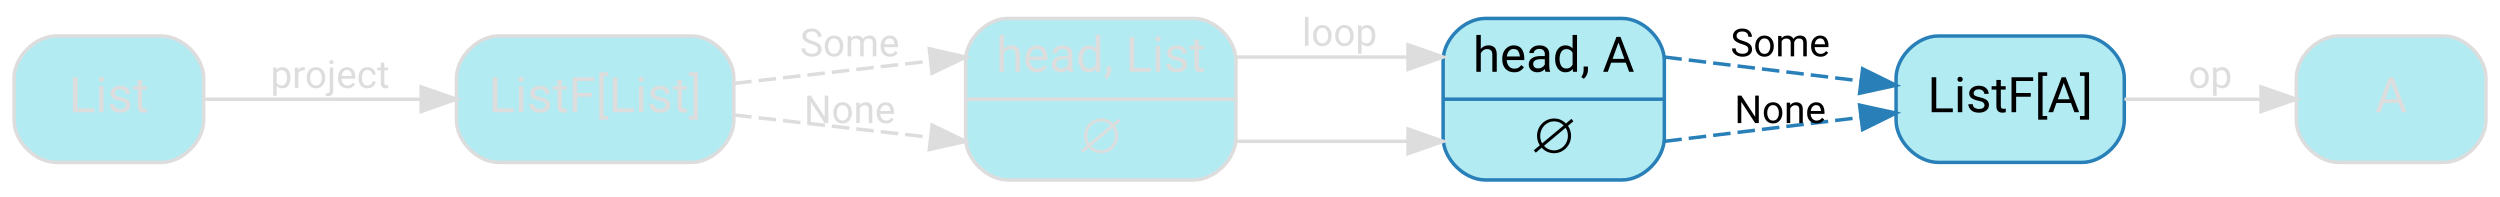
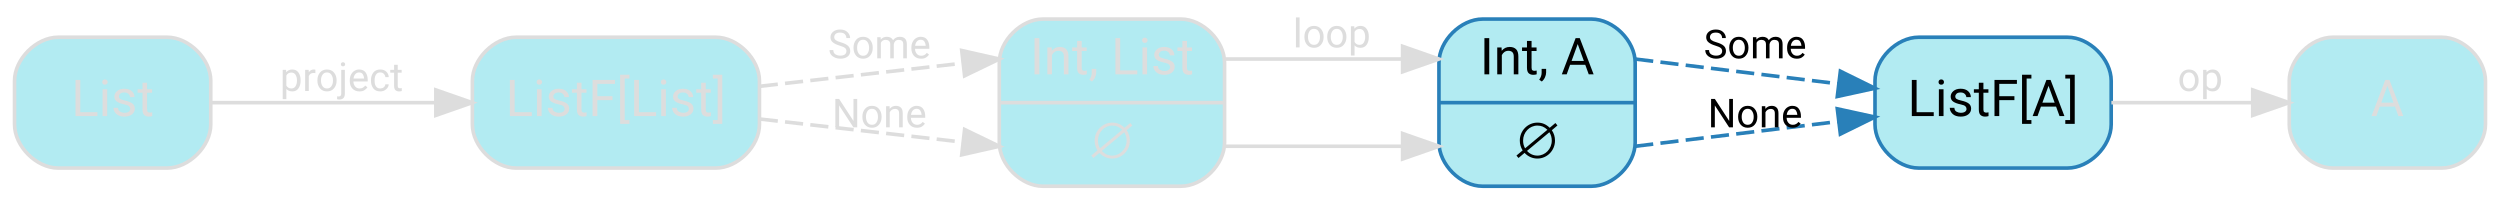
- <svg xmlns="http://www.w3.org/2000/svg" width="712pt" height="56pt" viewBox="0.00 0.00 712.00 55.50">
+ <svg xmlns="http://www.w3.org/2000/svg" width="688pt" height="56pt" viewBox="0.00 0.00 688.00 55.50">
  <g id="graph0" class="graph" transform="scale(1 1) rotate(0) translate(4 51.5)">
    <g id="node1" class="node">
-       <path fill="#b2ebf2" stroke="#dddddd" d="M283,-.5C283,-.5 336,-.5 336,-.5 342,-.5 348,-6.5 348,-12.5 348,-12.5 348,-34.5 348,-34.5 348,-40.5 342,-46.5 336,-46.5 336,-46.5 283,-46.5 283,-46.5 277,-46.5 271,-40.5 271,-34.5 271,-34.5 271,-12.5 271,-12.5 271,-6.5 277,-.5 283,-.5" />
-       <text text-anchor="middle" x="309.5" y="-31.3" font-family="Segoe UI,Roboto,Helvetica,Arial,sans-serif" font-size="14.00" fill="#dddddd">head, List</text>
-       <polyline fill="none" stroke="#dddddd" points="271,-23.5 348,-23.5 " />
-       <text text-anchor="middle" x="309.5" y="-8.3" font-family="Segoe UI,Roboto,Helvetica,Arial,sans-serif" font-size="14.00" fill="#dddddd">∅</text>
+       <path fill="#b2ebf2" stroke="#dddddd" d="M283,-.5C283,-.5 321,-.5 321,-.5 327,-.5 333,-6.5 333,-12.5 333,-12.5 333,-34.5 333,-34.5 333,-40.5 327,-46.5 321,-46.5 321,-46.5 283,-46.5 283,-46.5 277,-46.5 271,-40.5 271,-34.5 271,-34.5 271,-12.5 271,-12.5 271,-6.5 277,-.5 283,-.5" />
+       <text text-anchor="middle" x="302" y="-31.3" font-family="Segoe UI,Roboto,Helvetica,Arial,sans-serif" font-size="14.00" fill="#dddddd">Int, List</text>
+       <polyline fill="none" stroke="#dddddd" points="271,-23.5 333,-23.5 " />
+       <text text-anchor="middle" x="302" y="-8.3" font-family="Segoe UI,Roboto,Helvetica,Arial,sans-serif" font-size="14.00" fill="#dddddd">∅</text>
    </g>
    <g id="node2" class="node">
-       <path fill="#b2ebf2" stroke="#2980b9" d="M419,-.5C419,-.5 458,-.5 458,-.5 464,-.5 470,-6.5 470,-12.5 470,-12.5 470,-34.5 470,-34.5 470,-40.5 464,-46.5 458,-46.5 458,-46.5 419,-46.5 419,-46.5 413,-46.5 407,-40.5 407,-34.5 407,-34.5 407,-12.5 407,-12.5 407,-6.5 413,-.5 419,-.5" />
-       <text text-anchor="middle" x="438.5" y="-31.3" font-family="Segoe UI,Roboto,Helvetica,Arial,sans-serif" font-size="14.00" fill="#000000">head, A</text>
-       <polyline fill="none" stroke="#2980b9" points="407,-23.5 470,-23.5 " />
-       <text text-anchor="middle" x="438.5" y="-8.3" font-family="Segoe UI,Roboto,Helvetica,Arial,sans-serif" font-size="14.00" fill="#000000">∅</text>
+       <path fill="#b2ebf2" stroke="#2980b9" d="M404,-.5C404,-.5 434,-.5 434,-.5 440,-.5 446,-6.5 446,-12.5 446,-12.5 446,-34.5 446,-34.5 446,-40.5 440,-46.5 434,-46.5 434,-46.5 404,-46.5 404,-46.5 398,-46.5 392,-40.5 392,-34.5 392,-34.5 392,-12.5 392,-12.5 392,-6.5 398,-.5 404,-.5" />
+       <text text-anchor="middle" x="419" y="-31.3" font-family="Segoe UI,Roboto,Helvetica,Arial,sans-serif" font-size="14.00" fill="#000000">Int, A</text>
+       <polyline fill="none" stroke="#2980b9" points="392,-23.5 446,-23.5 " />
+       <text text-anchor="middle" x="419" y="-8.3" font-family="Segoe UI,Roboto,Helvetica,Arial,sans-serif" font-size="14.00" fill="#000000">∅</text>
    </g>
    <g id="edge4" class="edge">
-       <path fill="none" stroke="#dddddd" d="M348,-35.5C348,-35.5 380.159,-35.5 396.991,-35.5" />
-       <polygon fill="#dddddd" stroke="#dddddd" points="397,-39 407,-35.5 397,-32 397,-39" />
-       <text text-anchor="middle" x="377.5" y="-38.7" font-family="Segoe UI,Roboto,Helvetica,Arial,sans-serif" font-size="11.00" fill="#dddddd">loop</text>
+       <path fill="none" stroke="#dddddd" d="M333,-35.5C333,-35.5 365.159,-35.5 381.991,-35.5" />
+       <polygon fill="#dddddd" stroke="#dddddd" points="382,-39 392,-35.5 382,-32 382,-39" />
+       <text text-anchor="middle" x="362.5" y="-38.7" font-family="Segoe UI,Roboto,Helvetica,Arial,sans-serif" font-size="11.00" fill="#dddddd">loop</text>
    </g>
    <g id="edge5" class="edge">
-       <path fill="none" stroke="#dddddd" d="M348,-11.5C348,-11.5 380.159,-11.5 396.991,-11.5" />
-       <polygon fill="#dddddd" stroke="#dddddd" points="397,-15 407,-11.5 397,-8 397,-15" />
+       <path fill="none" stroke="#dddddd" d="M333,-11.5C333,-11.5 365.159,-11.5 381.991,-11.5" />
+       <polygon fill="#dddddd" stroke="#dddddd" points="382,-15 392,-11.5 382,-8 382,-15" />
    </g>
    <g id="node4" class="node">
-       <path fill="#b2ebf2" stroke="#2980b9" d="M589,-41.5C589,-41.5 548,-41.5 548,-41.5 542,-41.5 536,-35.5 536,-29.5 536,-29.5 536,-17.5 536,-17.5 536,-11.5 542,-5.5 548,-5.5 548,-5.5 589,-5.5 589,-5.5 595,-5.5 601,-11.5 601,-17.5 601,-17.5 601,-29.5 601,-29.5 601,-35.5 595,-41.5 589,-41.5" />
-       <text text-anchor="middle" x="568.5" y="-19.8" font-family="Segoe UI,Roboto,Helvetica,Arial,sans-serif" font-size="14.00" fill="#000000">ListF[A]</text>
+       <path fill="#b2ebf2" stroke="#2980b9" d="M565,-41.5C565,-41.5 524,-41.5 524,-41.5 518,-41.5 512,-35.5 512,-29.5 512,-29.5 512,-17.5 512,-17.5 512,-11.5 518,-5.5 524,-5.5 524,-5.5 565,-5.5 565,-5.5 571,-5.5 577,-11.5 577,-17.5 577,-17.5 577,-29.5 577,-29.5 577,-35.5 571,-41.5 565,-41.5" />
+       <text text-anchor="middle" x="544.5" y="-19.8" font-family="Segoe UI,Roboto,Helvetica,Arial,sans-serif" font-size="14.00" fill="#000000">ListF[A]</text>
    </g>
    <g id="edge6" class="edge">
-       <path fill="none" stroke="#2980b9" stroke-dasharray="5,2" d="M470,-35.5C470,-35.5 499.315,-31.929 525.96,-28.683" />
-       <polygon fill="#2980b9" stroke="#2980b9" points="526.471,-32.146 535.974,-27.462 525.625,-25.198 526.471,-32.146" />
-       <text text-anchor="middle" x="503" y="-35.7" font-family="Segoe UI,Roboto,Helvetica,Arial,sans-serif" font-size="11.00" fill="#000000">Some</text>
+       <path fill="none" stroke="#2980b9" stroke-dasharray="5,2" d="M446,-35.5C446,-35.5 475.315,-31.929 501.96,-28.683" />
+       <polygon fill="#2980b9" stroke="#2980b9" points="502.471,-32.146 511.974,-27.462 501.625,-25.198 502.471,-32.146" />
+       <text text-anchor="middle" x="479" y="-35.7" font-family="Segoe UI,Roboto,Helvetica,Arial,sans-serif" font-size="11.00" fill="#000000">Some</text>
    </g>
    <g id="edge7" class="edge">
-       <path fill="none" stroke="#2980b9" stroke-dasharray="5,2" d="M470,-11.5C470,-11.5 499.315,-15.071 525.96,-18.317" />
-       <polygon fill="#2980b9" stroke="#2980b9" points="525.625,-21.802 535.974,-19.538 526.471,-14.854 525.625,-21.802" />
-       <text text-anchor="middle" x="503" y="-16.7" font-family="Segoe UI,Roboto,Helvetica,Arial,sans-serif" font-size="11.00" fill="#000000">None</text>
+       <path fill="none" stroke="#2980b9" stroke-dasharray="5,2" d="M446,-11.5C446,-11.5 475.315,-15.071 501.96,-18.317" />
+       <polygon fill="#2980b9" stroke="#2980b9" points="501.625,-21.802 511.974,-19.538 502.471,-14.854 501.625,-21.802" />
+       <text text-anchor="middle" x="479" y="-16.7" font-family="Segoe UI,Roboto,Helvetica,Arial,sans-serif" font-size="11.00" fill="#000000">None</text>
    </g>
    <g id="node3" class="node">
      <path fill="#b2ebf2" stroke="#dddddd" d="M193,-41.5C193,-41.5 138,-41.5 138,-41.5 132,-41.5 126,-35.5 126,-29.5 126,-29.5 126,-17.5 126,-17.5 126,-11.5 132,-5.5 138,-5.5 138,-5.5 193,-5.5 193,-5.5 199,-5.5 205,-11.5 205,-17.5 205,-17.5 205,-29.5 205,-29.5 205,-35.5 199,-41.5 193,-41.5" />
      <text text-anchor="middle" x="165.5" y="-19.8" font-family="Segoe UI,Roboto,Helvetica,Arial,sans-serif" font-size="14.00" fill="#dddddd">ListF[List]</text>
    </g>
    <g id="edge2" class="edge">
      <path fill="none" stroke="#dddddd" stroke-dasharray="5,2" d="M205.084,-28.003C225.198,-30.29 248.039,-32.888 260.863,-34.347" />
      <polygon fill="#dddddd" stroke="#dddddd" points="260.668,-37.847 271,-35.5 261.46,-30.892 260.668,-37.847" />
      <text text-anchor="middle" x="238" y="-35.7" font-family="Segoe UI,Roboto,Helvetica,Arial,sans-serif" font-size="11.00" fill="#dddddd">Some</text>
    </g>
    <g id="edge3" class="edge">
      <path fill="none" stroke="#dddddd" stroke-dasharray="5,2" d="M205.084,-18.997C225.198,-16.71 248.039,-14.112 260.863,-12.653" />
      <polygon fill="#dddddd" stroke="#dddddd" points="261.46,-16.108 271,-11.5 260.668,-9.153 261.46,-16.108" />
      <text text-anchor="middle" x="238" y="-16.7" font-family="Segoe UI,Roboto,Helvetica,Arial,sans-serif" font-size="11.00" fill="#dddddd">None</text>
    </g>
    <g id="node6" class="node">
-       <path fill="#b2ebf2" stroke="#dddddd" d="M692,-41.5C692,-41.5 662,-41.5 662,-41.5 656,-41.5 650,-35.5 650,-29.5 650,-29.5 650,-17.5 650,-17.5 650,-11.5 656,-5.5 662,-5.5 662,-5.5 692,-5.5 692,-5.5 698,-5.5 704,-11.5 704,-17.5 704,-17.5 704,-29.5 704,-29.5 704,-35.5 698,-41.5 692,-41.5" />
-       <text text-anchor="middle" x="677" y="-19.8" font-family="Segoe UI,Roboto,Helvetica,Arial,sans-serif" font-size="14.00" fill="#dddddd">A</text>
+       <path fill="#b2ebf2" stroke="#dddddd" d="M668,-41.5C668,-41.5 638,-41.5 638,-41.5 632,-41.5 626,-35.5 626,-29.5 626,-29.5 626,-17.5 626,-17.5 626,-11.5 632,-5.5 638,-5.5 638,-5.5 668,-5.5 668,-5.5 674,-5.5 680,-11.5 680,-17.5 680,-17.5 680,-29.5 680,-29.5 680,-35.5 674,-41.5 668,-41.5" />
+       <text text-anchor="middle" x="653" y="-19.8" font-family="Segoe UI,Roboto,Helvetica,Arial,sans-serif" font-size="14.00" fill="#dddddd">A</text>
    </g>
    <g id="edge8" class="edge">
-       <path fill="none" stroke="#dddddd" d="M601.054,-23.5C613.245,-23.5 627.187,-23.5 639.769,-23.5" />
-       <polygon fill="#dddddd" stroke="#dddddd" points="639.951,-27 649.951,-23.5 639.951,-20 639.951,-27" />
-       <text text-anchor="middle" x="625.5" y="-26.7" font-family="Segoe UI,Roboto,Helvetica,Arial,sans-serif" font-size="11.00" fill="#dddddd">op</text>
+       <path fill="none" stroke="#dddddd" d="M577.054,-23.5C589.245,-23.5 603.187,-23.5 615.769,-23.5" />
+       <polygon fill="#dddddd" stroke="#dddddd" points="615.951,-27 625.951,-23.5 615.951,-20 615.951,-27" />
+       <text text-anchor="middle" x="601.5" y="-26.7" font-family="Segoe UI,Roboto,Helvetica,Arial,sans-serif" font-size="11.00" fill="#dddddd">op</text>
    </g>
    <g id="node5" class="node">
      <path fill="#b2ebf2" stroke="#dddddd" d="M42,-41.5C42,-41.5 12,-41.5 12,-41.5 6,-41.5 0,-35.5 0,-29.5 0,-29.5 0,-17.5 0,-17.5 0,-11.5 6,-5.5 12,-5.5 12,-5.5 42,-5.5 42,-5.5 48,-5.5 54,-11.5 54,-17.5 54,-17.5 54,-29.5 54,-29.5 54,-35.5 48,-41.5 42,-41.5" />
      <text text-anchor="middle" x="27" y="-19.8" font-family="Segoe UI,Roboto,Helvetica,Arial,sans-serif" font-size="14.00" fill="#dddddd">List</text>
    </g>
    <g id="edge1" class="edge">
      <path fill="none" stroke="#dddddd" d="M54.033,-23.5C71.543,-23.5 94.875,-23.5 115.667,-23.5" />
      <polygon fill="#dddddd" stroke="#dddddd" points="115.948,-27 125.948,-23.5 115.948,-20 115.948,-27" />
      <text text-anchor="middle" x="90" y="-26.7" font-family="Segoe UI,Roboto,Helvetica,Arial,sans-serif" font-size="11.00" fill="#dddddd">project</text>
    </g>
  </g>
</svg>
